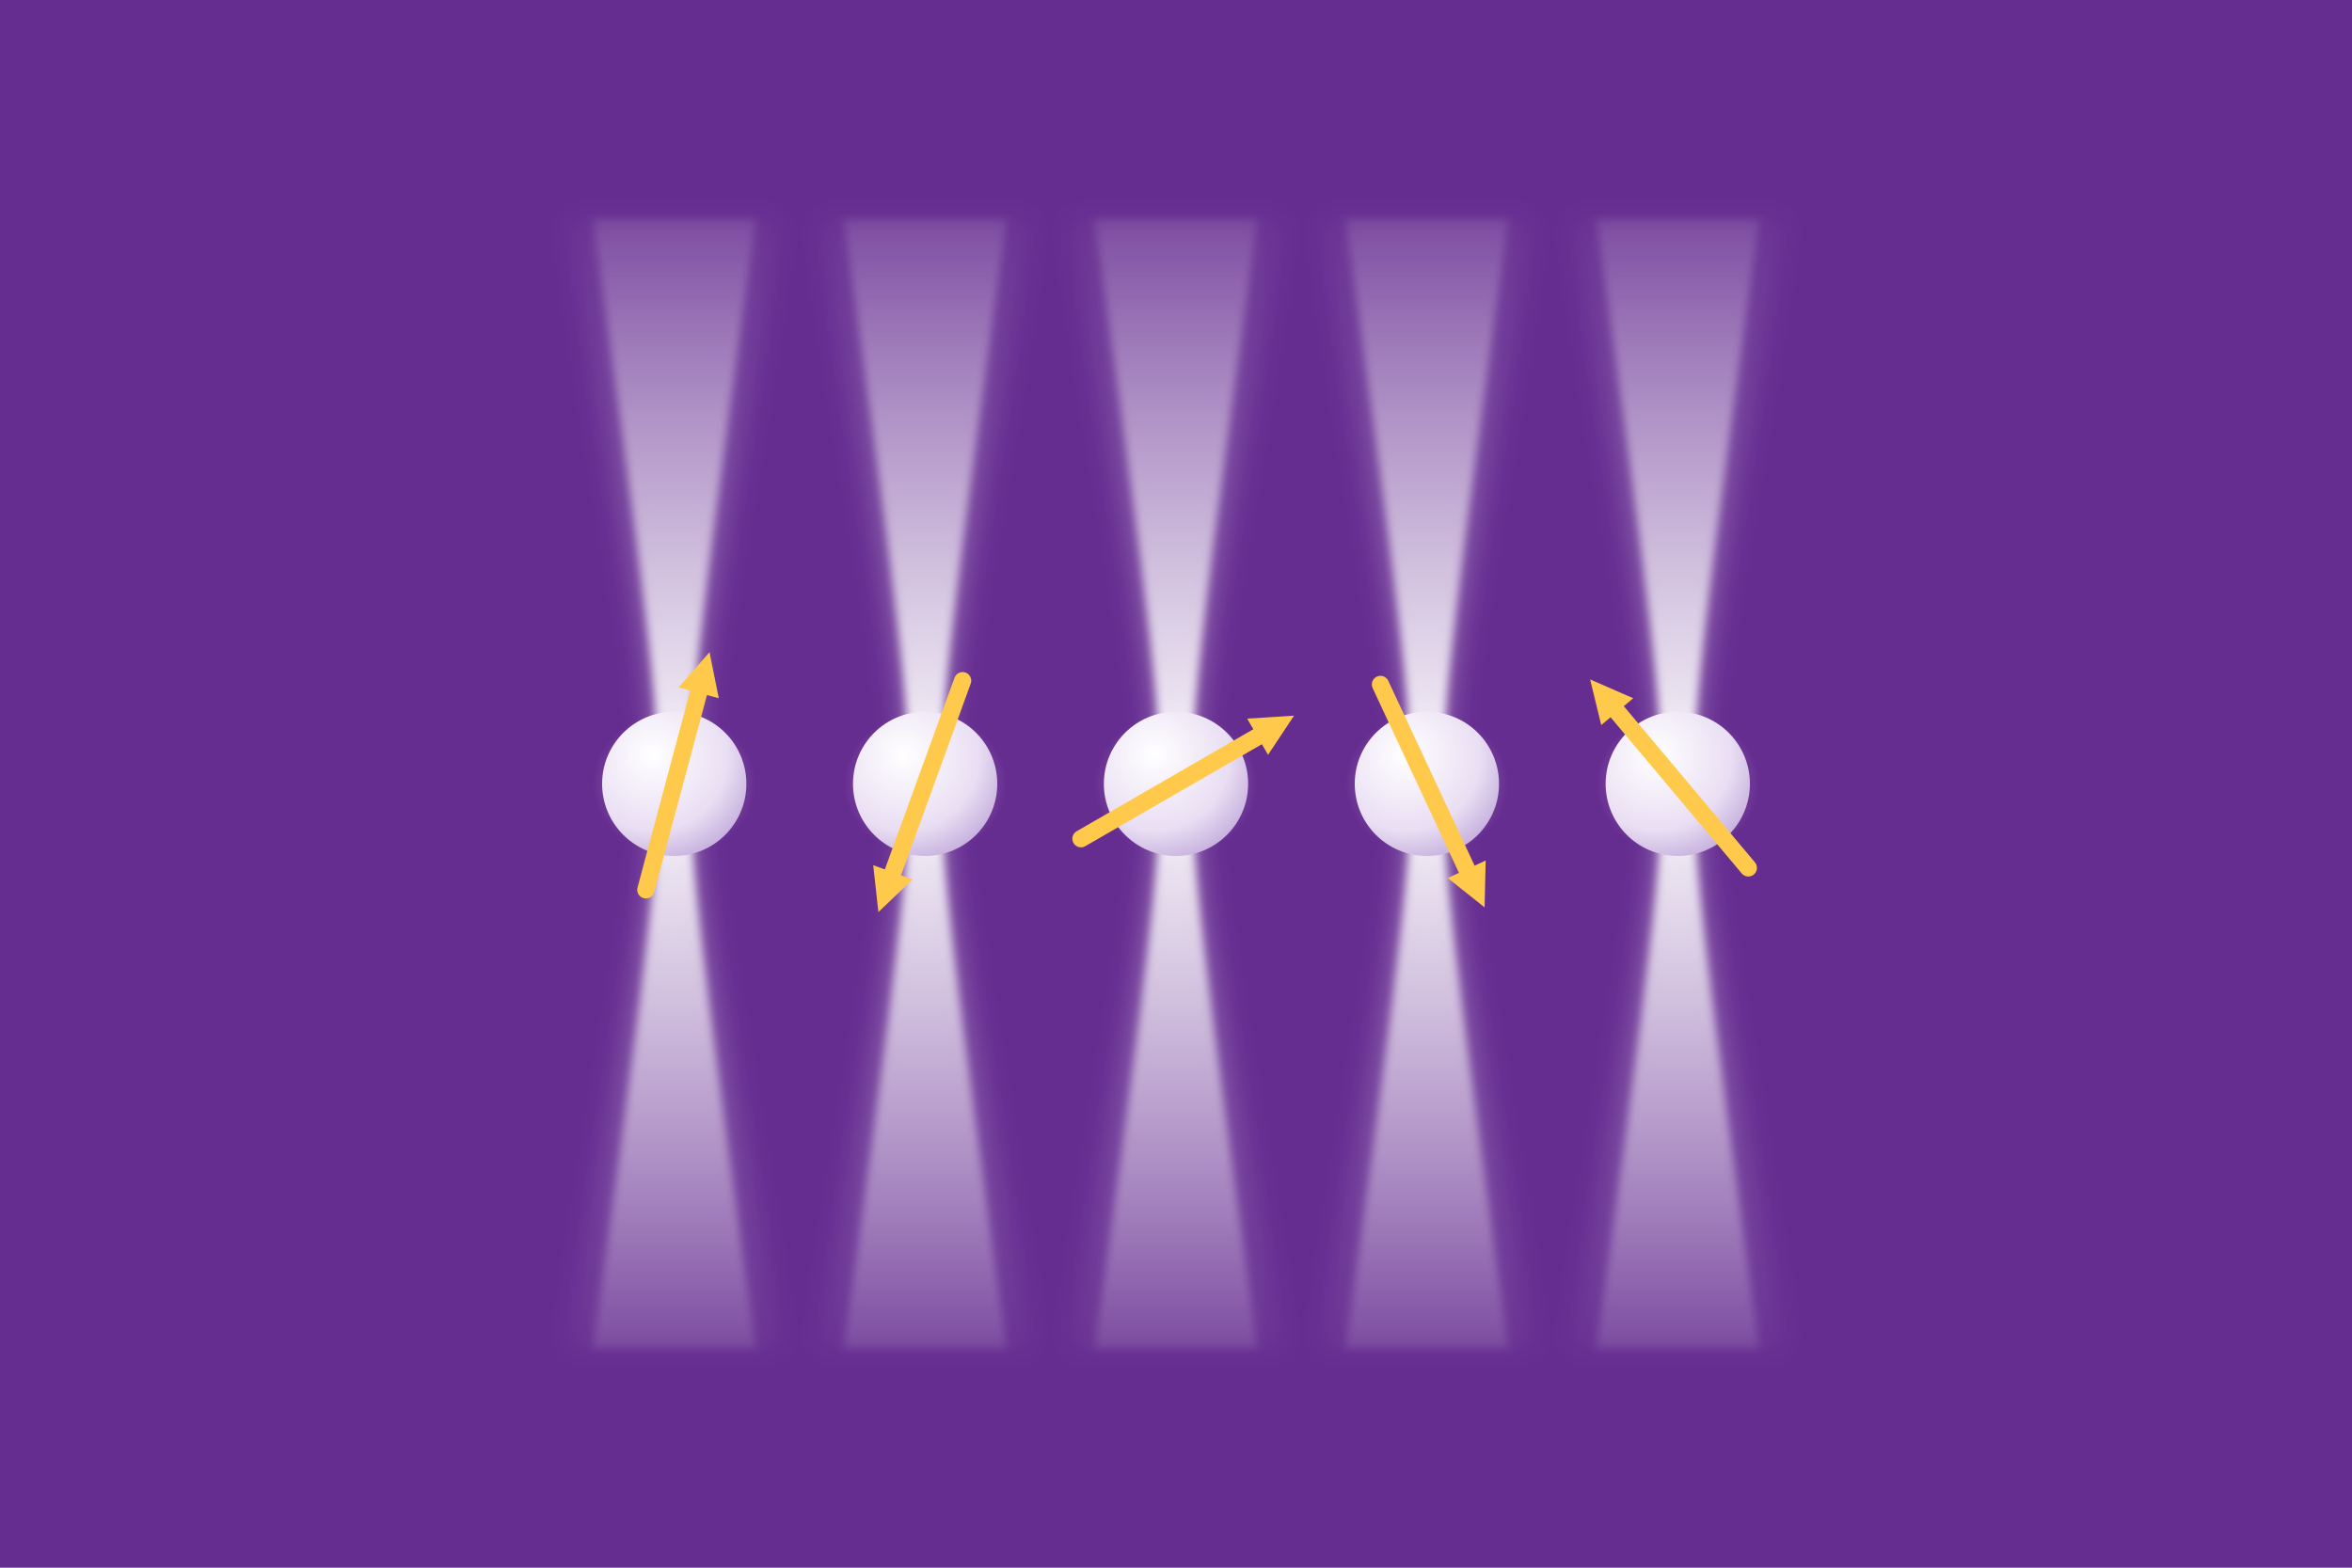
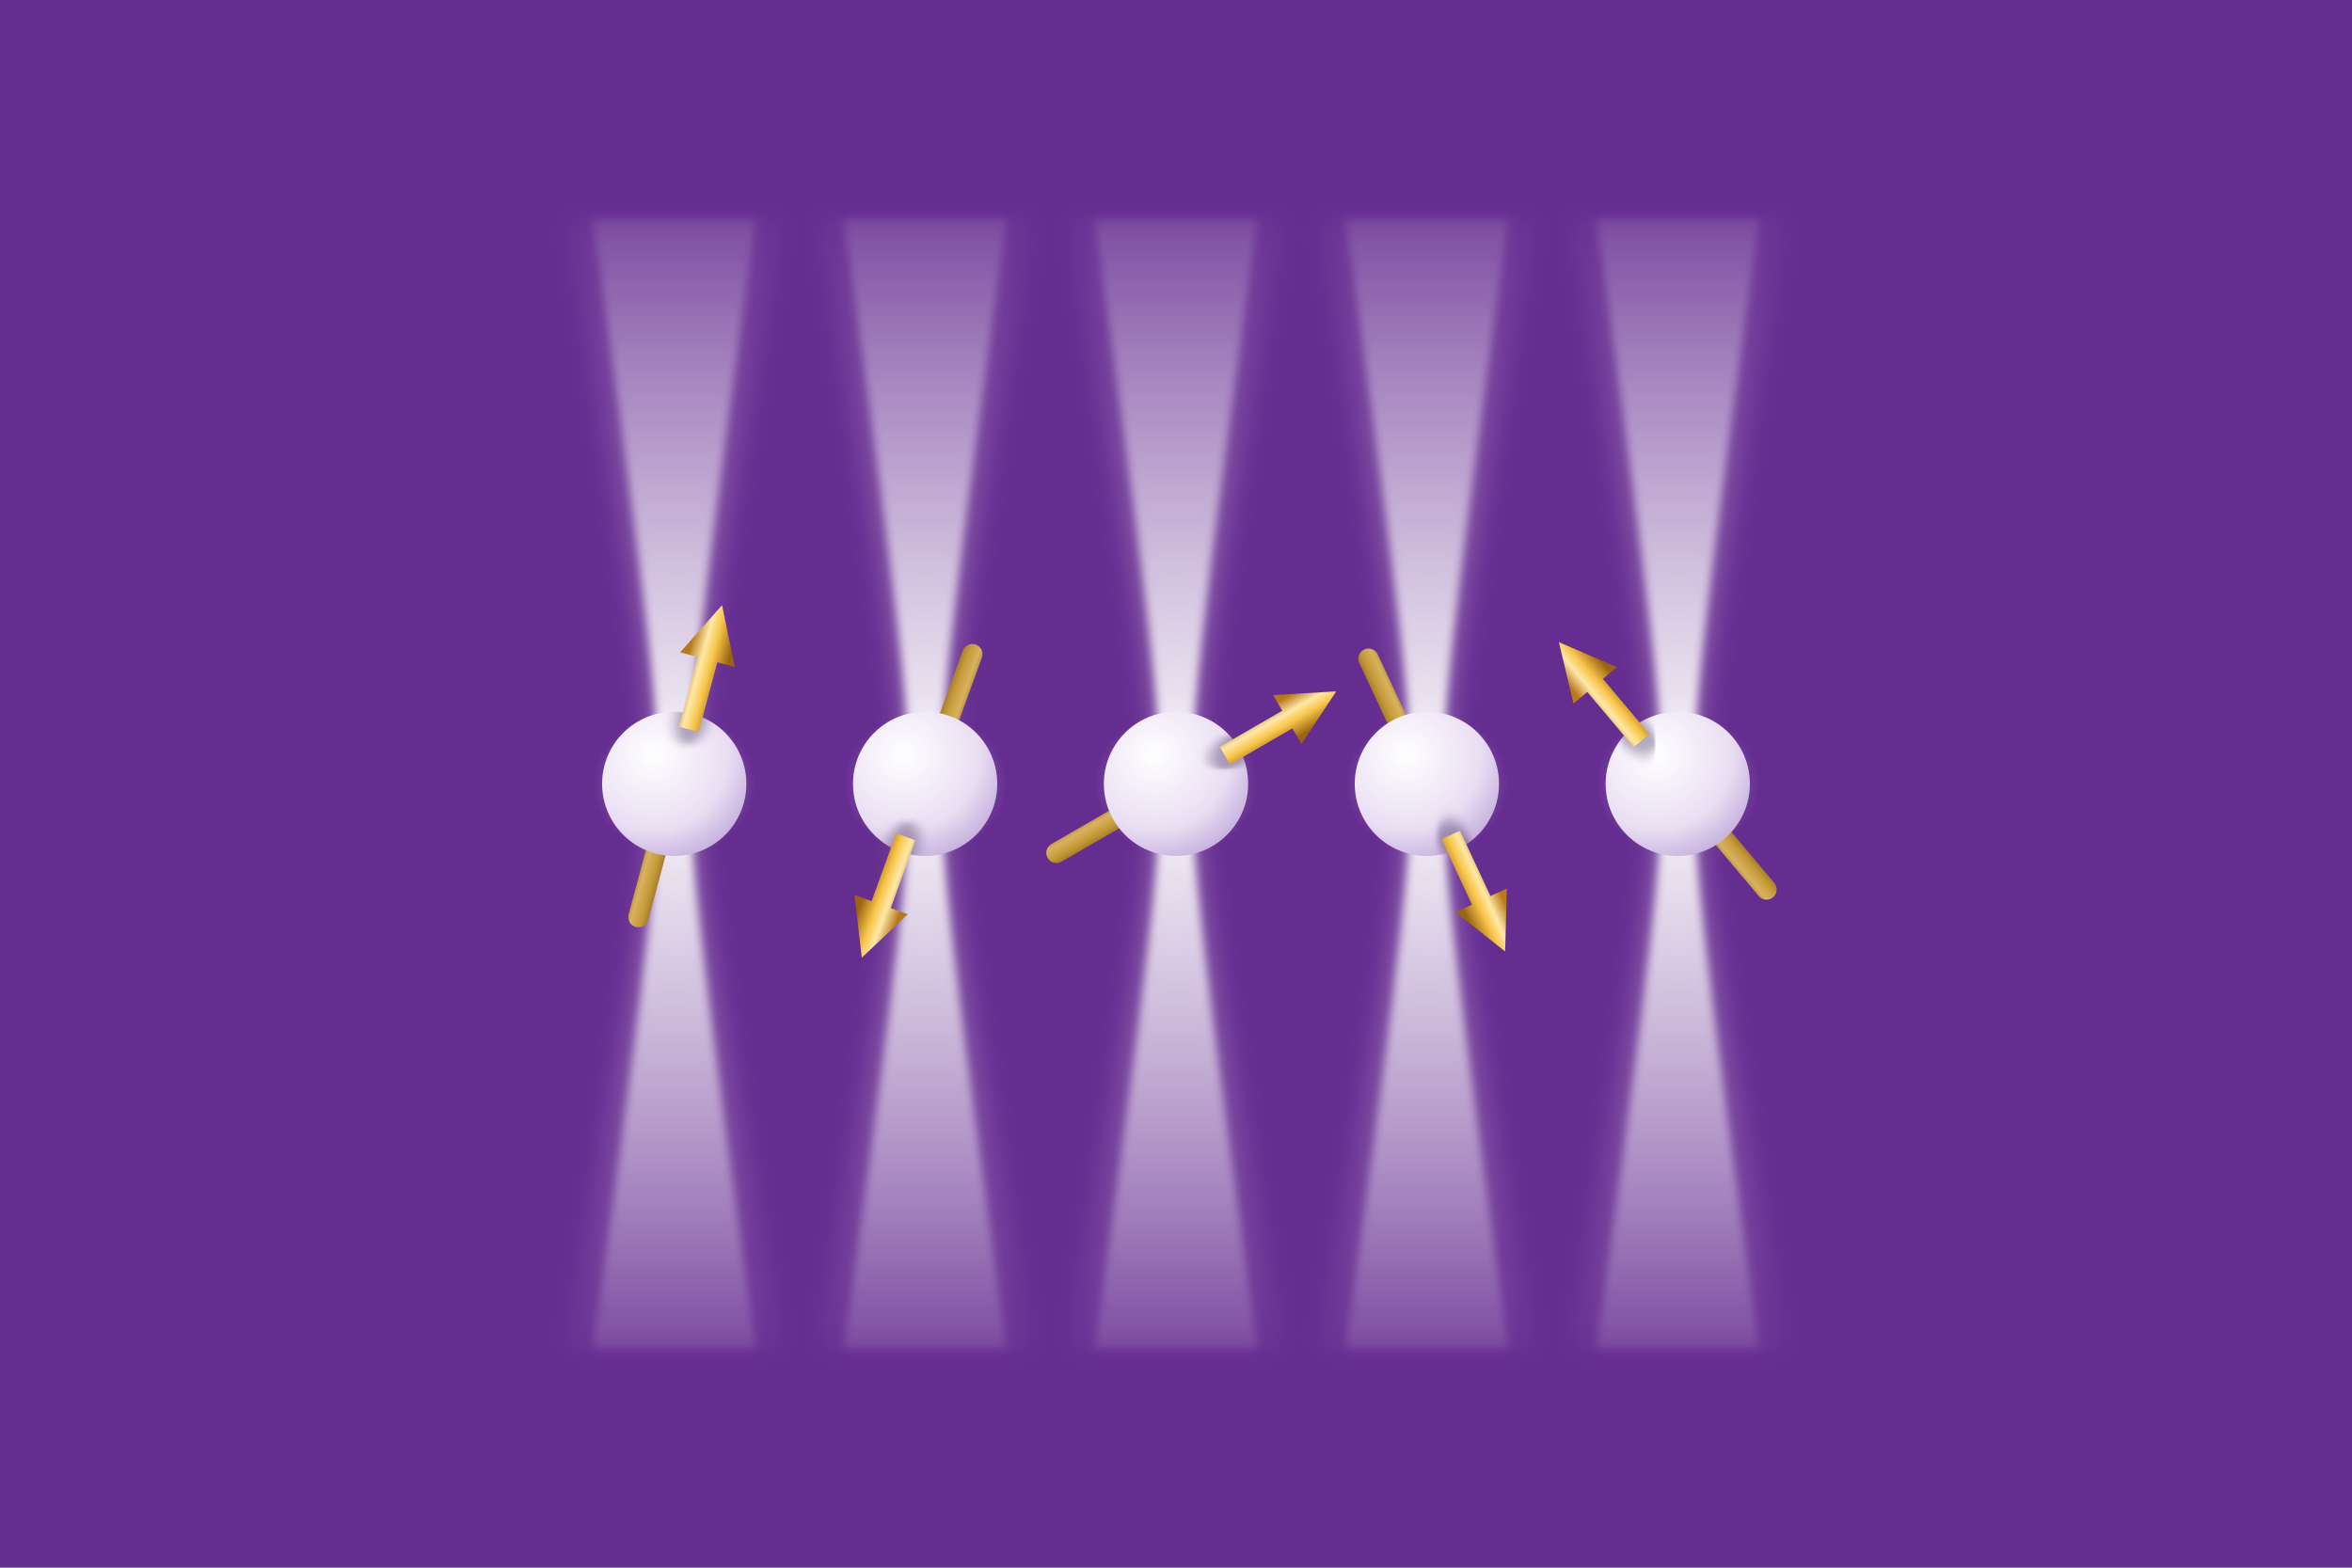
<svg xmlns="http://www.w3.org/2000/svg" width="1500" height="1000" viewBox="0 0 1500 1000">
  <defs>
    <linearGradient id="beam" x1="0" y1="0" x2="0" y2="1">
      <stop offset="0" stop-color="#fff" stop-opacity="0.12" />
      <stop offset="0.42" stop-color="#fff" stop-opacity="0.8" />
      <stop offset="0.5" stop-color="#fff" stop-opacity="1" />
      <stop offset="0.58" stop-color="#fff" stop-opacity="0.8" />
      <stop offset="1" stop-color="#fff" stop-opacity="0.12" />
    </linearGradient>
    <radialGradient id="atom" cx="0.35" cy="0.3" r="0.95">
      <stop offset="0" stop-color="#ffffff" />
      <stop offset="0.55" stop-color="#e9def3" />
      <stop offset="1" stop-color="#ab8bcc" />
    </radialGradient>
    <radialGradient id="glow" cx="0.5" cy="0.5" r="0.5">
      <stop offset="0" stop-color="#fff" stop-opacity="0.5" />
      <stop offset="1" stop-color="#fff" stop-opacity="0" />
    </radialGradient>
    <filter id="soft" x="-30%" y="-10%" width="160%" height="120%">
      <feGaussianBlur stdDeviation="3" />
    </filter>
    <filter id="softer" x="-60%" y="-20%" width="220%" height="140%">
      <feGaussianBlur stdDeviation="8" />
    </filter>
+     <filter id="blur3" x="-50%" y="-50%" width="200%" height="200%">
+       <feGaussianBlur stdDeviation="3" />
+     </filter>
+     <linearGradient id="shaftF0" gradientUnits="userSpaceOnUse" x1="417.4" y1="496.6" x2="442.6" y2="503.4">
+       <stop offset="0" stop-color="#b7791a" />
+       <stop offset="0.35" stop-color="#ffe9a8" />
+       <stop offset="0.6" stop-color="#f7c54a" />
+       <stop offset="1" stop-color="#9c6410" />
+     </linearGradient>
+     <linearGradient id="shaftB0" gradientUnits="userSpaceOnUse" x1="417.4" y1="496.6" x2="442.6" y2="503.4">
+       <stop offset="0" stop-color="#8a5c12" />
+       <stop offset="0.35" stop-color="#d9b25f" />
+       <stop offset="0.6" stop-color="#c49a38" />
+       <stop offset="1" stop-color="#75500e" />
+     </linearGradient>
+     <clipPath id="clip0">
+       <circle cx="430" cy="500" r="46" />
+     </clipPath>
+     <linearGradient id="shaftF1" gradientUnits="userSpaceOnUse" x1="602.2" y1="504.4" x2="577.8" y2="495.6">
+       <stop offset="0" stop-color="#b7791a" />
+       <stop offset="0.35" stop-color="#ffe9a8" />
+       <stop offset="0.6" stop-color="#f7c54a" />
+       <stop offset="1" stop-color="#9c6410" />
+     </linearGradient>
+     <linearGradient id="shaftB1" gradientUnits="userSpaceOnUse" x1="602.2" y1="504.4" x2="577.8" y2="495.6">
+       <stop offset="0" stop-color="#8a5c12" />
+       <stop offset="0.35" stop-color="#d9b25f" />
+       <stop offset="0.6" stop-color="#c49a38" />
+       <stop offset="1" stop-color="#75500e" />
+     </linearGradient>
+     <clipPath id="clip1">
+       <circle cx="590" cy="500" r="46" />
+     </clipPath>
+     <linearGradient id="shaftF2" gradientUnits="userSpaceOnUse" x1="743.5" y1="488.7" x2="756.5" y2="511.3">
+       <stop offset="0" stop-color="#b7791a" />
+       <stop offset="0.35" stop-color="#ffe9a8" />
+       <stop offset="0.6" stop-color="#f7c54a" />
+       <stop offset="1" stop-color="#9c6410" />
+     </linearGradient>
+     <linearGradient id="shaftB2" gradientUnits="userSpaceOnUse" x1="743.5" y1="488.7" x2="756.5" y2="511.3">
+       <stop offset="0" stop-color="#8a5c12" />
+       <stop offset="0.35" stop-color="#d9b25f" />
+       <stop offset="0.6" stop-color="#c49a38" />
+       <stop offset="1" stop-color="#75500e" />
+     </linearGradient>
+     <clipPath id="clip2">
+       <circle cx="750" cy="500" r="46" />
+     </clipPath>
+     <linearGradient id="shaftF3" gradientUnits="userSpaceOnUse" x1="921.8" y1="494.5" x2="898.2" y2="505.5">
+       <stop offset="0" stop-color="#b7791a" />
+       <stop offset="0.35" stop-color="#ffe9a8" />
+       <stop offset="0.6" stop-color="#f7c54a" />
+       <stop offset="1" stop-color="#9c6410" />
+     </linearGradient>
+     <linearGradient id="shaftB3" gradientUnits="userSpaceOnUse" x1="921.8" y1="494.5" x2="898.2" y2="505.5">
+       <stop offset="0" stop-color="#8a5c12" />
+       <stop offset="0.35" stop-color="#d9b25f" />
+       <stop offset="0.6" stop-color="#c49a38" />
+       <stop offset="1" stop-color="#75500e" />
+     </linearGradient>
+     <clipPath id="clip3">
+       <circle cx="910" cy="500" r="46" />
+     </clipPath>
+     <linearGradient id="shaftF4" gradientUnits="userSpaceOnUse" x1="1060.0" y1="508.4" x2="1080.0" y2="491.6">
+       <stop offset="0" stop-color="#b7791a" />
+       <stop offset="0.35" stop-color="#ffe9a8" />
+       <stop offset="0.6" stop-color="#f7c54a" />
+       <stop offset="1" stop-color="#9c6410" />
+     </linearGradient>
+     <linearGradient id="shaftB4" gradientUnits="userSpaceOnUse" x1="1060.0" y1="508.4" x2="1080.0" y2="491.6">
+       <stop offset="0" stop-color="#8a5c12" />
+       <stop offset="0.35" stop-color="#d9b25f" />
+       <stop offset="0.6" stop-color="#c49a38" />
+       <stop offset="1" stop-color="#75500e" />
+     </linearGradient>
+     <clipPath id="clip4">
+       <circle cx="1070" cy="500" r="46" />
+     </clipPath>
  </defs>
  <rect width="1500" height="1000" fill="#662D91" />
  <path d="M 497.6 140.0 L 494.3 158.0 L 491.1 176.0 L 487.9 194.0 L 484.6 212.0 L 481.4 230.0 L 478.2 248.0 L 475.0 266.0 L 471.9 284.0 L 468.7 302.0 L 465.6 320.0 L 462.6 338.0 L 459.5 356.0 L 456.6 374.0 L 453.8 392.0 L 451.1 410.0 L 448.6 428.0 L 446.4 446.0 L 444.6 464.0 L 443.4 482.0 L 443.0 500.0 L 443.4 518.0 L 444.6 536.0 L 446.4 554.0 L 448.6 572.0 L 451.1 590.0 L 453.8 608.0 L 456.6 626.0 L 459.5 644.0 L 462.6 662.0 L 465.6 680.0 L 468.7 698.0 L 471.9 716.0 L 475.0 734.0 L 478.2 752.0 L 481.4 770.0 L 484.6 788.0 L 487.9 806.0 L 491.1 824.0 L 494.3 842.0 L 497.6 860.0 L 362.4 860.0 L 365.7 842.0 L 368.9 824.0 L 372.1 806.0 L 375.4 788.0 L 378.6 770.0 L 381.8 752.0 L 385.0 734.0 L 388.1 716.0 L 391.3 698.0 L 394.4 680.0 L 397.4 662.0 L 400.5 644.0 L 403.4 626.0 L 406.2 608.0 L 408.9 590.0 L 411.4 572.0 L 413.6 554.0 L 415.4 536.0 L 416.6 518.0 L 417.0 500.0 L 416.6 482.0 L 415.4 464.0 L 413.6 446.0 L 411.4 428.0 L 408.9 410.0 L 406.2 392.0 L 403.4 374.0 L 400.5 356.0 L 397.4 338.0 L 394.4 320.0 L 391.3 302.0 L 388.1 284.0 L 385.0 266.0 L 381.8 248.0 L 378.6 230.0 L 375.4 212.0 L 372.1 194.0 L 368.9 176.0 L 365.7 158.0 L 362.4 140.0 Z" fill="url(#beam)" opacity="0.35" filter="url(#softer)" />
  <path d="M 482.0 140.0 L 479.5 158.0 L 477.0 176.0 L 474.5 194.0 L 472.0 212.0 L 469.6 230.0 L 467.1 248.0 L 464.6 266.0 L 462.2 284.0 L 459.8 302.0 L 457.4 320.0 L 455.0 338.0 L 452.7 356.0 L 450.5 374.0 L 448.3 392.0 L 446.2 410.0 L 444.3 428.0 L 442.6 446.0 L 441.2 464.0 L 440.3 482.0 L 440.0 500.0 L 440.3 518.0 L 441.2 536.0 L 442.6 554.0 L 444.3 572.0 L 446.2 590.0 L 448.3 608.0 L 450.5 626.0 L 452.7 644.0 L 455.0 662.0 L 457.4 680.0 L 459.8 698.0 L 462.2 716.0 L 464.6 734.0 L 467.1 752.0 L 469.6 770.0 L 472.0 788.0 L 474.5 806.0 L 477.0 824.0 L 479.5 842.0 L 482.0 860.0 L 378.0 860.0 L 380.5 842.0 L 383.0 824.0 L 385.5 806.0 L 388.0 788.0 L 390.4 770.0 L 392.9 752.0 L 395.4 734.0 L 397.8 716.0 L 400.2 698.0 L 402.6 680.0 L 405.0 662.0 L 407.3 644.0 L 409.5 626.0 L 411.7 608.0 L 413.8 590.0 L 415.7 572.0 L 417.4 554.0 L 418.8 536.0 L 419.7 518.0 L 420.0 500.0 L 419.7 482.0 L 418.8 464.0 L 417.4 446.0 L 415.7 428.0 L 413.8 410.0 L 411.7 392.0 L 409.5 374.0 L 407.3 356.0 L 405.0 338.0 L 402.6 320.0 L 400.2 302.0 L 397.8 284.0 L 395.4 266.0 L 392.9 248.0 L 390.4 230.0 L 388.0 212.0 L 385.5 194.0 L 383.0 176.0 L 380.5 158.0 L 378.0 140.0 Z" fill="url(#beam)" filter="url(#soft)" />
  <ellipse cx="430" cy="500" rx="52" ry="46" fill="url(#glow)" />
  <path d="M 657.6 140.0 L 654.3 158.0 L 651.1 176.0 L 647.9 194.0 L 644.6 212.0 L 641.4 230.0 L 638.2 248.0 L 635.0 266.0 L 631.9 284.0 L 628.7 302.0 L 625.6 320.0 L 622.6 338.0 L 619.5 356.0 L 616.6 374.0 L 613.8 392.0 L 611.1 410.0 L 608.6 428.0 L 606.4 446.0 L 604.6 464.0 L 603.4 482.0 L 603.0 500.0 L 603.4 518.0 L 604.6 536.0 L 606.4 554.0 L 608.6 572.0 L 611.1 590.0 L 613.8 608.0 L 616.6 626.0 L 619.5 644.0 L 622.6 662.0 L 625.6 680.0 L 628.7 698.0 L 631.9 716.0 L 635.0 734.0 L 638.2 752.0 L 641.4 770.0 L 644.6 788.0 L 647.9 806.0 L 651.1 824.0 L 654.3 842.0 L 657.6 860.0 L 522.4 860.0 L 525.7 842.0 L 528.9 824.0 L 532.1 806.0 L 535.4 788.0 L 538.6 770.0 L 541.8 752.0 L 545.0 734.0 L 548.1 716.0 L 551.3 698.0 L 554.4 680.0 L 557.4 662.0 L 560.5 644.0 L 563.4 626.0 L 566.2 608.0 L 568.9 590.0 L 571.4 572.0 L 573.6 554.0 L 575.4 536.0 L 576.6 518.0 L 577.0 500.0 L 576.6 482.0 L 575.4 464.0 L 573.6 446.0 L 571.4 428.0 L 568.9 410.0 L 566.2 392.0 L 563.4 374.0 L 560.5 356.0 L 557.4 338.0 L 554.4 320.0 L 551.3 302.0 L 548.1 284.0 L 545.0 266.0 L 541.8 248.0 L 538.6 230.0 L 535.4 212.0 L 532.1 194.0 L 528.9 176.0 L 525.7 158.0 L 522.4 140.0 Z" fill="url(#beam)" opacity="0.35" filter="url(#softer)" />
  <path d="M 642.0 140.0 L 639.5 158.0 L 637.0 176.0 L 634.5 194.0 L 632.0 212.0 L 629.6 230.0 L 627.1 248.0 L 624.6 266.0 L 622.2 284.0 L 619.8 302.0 L 617.4 320.0 L 615.0 338.0 L 612.7 356.0 L 610.5 374.0 L 608.3 392.0 L 606.2 410.0 L 604.3 428.0 L 602.6 446.0 L 601.2 464.0 L 600.3 482.0 L 600.0 500.0 L 600.3 518.0 L 601.2 536.0 L 602.6 554.0 L 604.3 572.0 L 606.2 590.0 L 608.3 608.0 L 610.5 626.0 L 612.7 644.0 L 615.0 662.0 L 617.4 680.0 L 619.8 698.0 L 622.2 716.0 L 624.6 734.0 L 627.1 752.0 L 629.6 770.0 L 632.0 788.0 L 634.5 806.0 L 637.0 824.0 L 639.5 842.0 L 642.0 860.0 L 538.0 860.0 L 540.5 842.0 L 543.0 824.0 L 545.5 806.0 L 548.0 788.0 L 550.4 770.0 L 552.9 752.0 L 555.4 734.0 L 557.8 716.0 L 560.2 698.0 L 562.6 680.0 L 565.0 662.0 L 567.3 644.0 L 569.5 626.0 L 571.7 608.0 L 573.8 590.0 L 575.7 572.0 L 577.4 554.0 L 578.8 536.0 L 579.7 518.0 L 580.0 500.0 L 579.7 482.0 L 578.8 464.0 L 577.4 446.0 L 575.7 428.0 L 573.8 410.0 L 571.7 392.0 L 569.5 374.0 L 567.3 356.0 L 565.0 338.0 L 562.6 320.0 L 560.2 302.0 L 557.8 284.0 L 555.4 266.0 L 552.9 248.0 L 550.4 230.0 L 548.0 212.0 L 545.5 194.0 L 543.0 176.0 L 540.5 158.0 L 538.0 140.0 Z" fill="url(#beam)" filter="url(#soft)" />
  <ellipse cx="590" cy="500" rx="52" ry="46" fill="url(#glow)" />
  <path d="M 817.6 140.0 L 814.3 158.0 L 811.1 176.0 L 807.9 194.0 L 804.6 212.0 L 801.4 230.0 L 798.2 248.0 L 795.0 266.0 L 791.9 284.0 L 788.7 302.0 L 785.6 320.0 L 782.6 338.0 L 779.5 356.0 L 776.6 374.0 L 773.8 392.0 L 771.1 410.0 L 768.6 428.0 L 766.4 446.0 L 764.6 464.0 L 763.4 482.0 L 763.0 500.0 L 763.4 518.0 L 764.6 536.0 L 766.4 554.0 L 768.6 572.0 L 771.1 590.0 L 773.8 608.0 L 776.6 626.0 L 779.5 644.0 L 782.6 662.0 L 785.6 680.0 L 788.7 698.0 L 791.9 716.0 L 795.0 734.0 L 798.2 752.0 L 801.4 770.0 L 804.6 788.0 L 807.9 806.0 L 811.1 824.0 L 814.3 842.0 L 817.6 860.0 L 682.4 860.0 L 685.7 842.0 L 688.9 824.0 L 692.1 806.0 L 695.4 788.0 L 698.6 770.0 L 701.8 752.0 L 705.0 734.0 L 708.1 716.0 L 711.3 698.0 L 714.4 680.0 L 717.4 662.0 L 720.5 644.0 L 723.4 626.0 L 726.2 608.0 L 728.9 590.0 L 731.4 572.0 L 733.6 554.0 L 735.4 536.0 L 736.6 518.0 L 737.0 500.0 L 736.6 482.0 L 735.4 464.0 L 733.6 446.0 L 731.4 428.0 L 728.9 410.0 L 726.2 392.0 L 723.4 374.0 L 720.5 356.0 L 717.4 338.0 L 714.4 320.0 L 711.3 302.0 L 708.1 284.0 L 705.0 266.0 L 701.8 248.0 L 698.6 230.0 L 695.4 212.0 L 692.1 194.0 L 688.9 176.0 L 685.7 158.0 L 682.4 140.0 Z" fill="url(#beam)" opacity="0.35" filter="url(#softer)" />
  <path d="M 802.0 140.0 L 799.5 158.0 L 797.0 176.0 L 794.5 194.0 L 792.0 212.0 L 789.6 230.0 L 787.1 248.0 L 784.6 266.0 L 782.2 284.0 L 779.8 302.0 L 777.4 320.0 L 775.0 338.0 L 772.7 356.0 L 770.5 374.0 L 768.3 392.0 L 766.2 410.0 L 764.3 428.0 L 762.6 446.0 L 761.2 464.0 L 760.3 482.0 L 760.0 500.0 L 760.3 518.0 L 761.2 536.0 L 762.6 554.0 L 764.3 572.0 L 766.2 590.0 L 768.3 608.0 L 770.5 626.0 L 772.7 644.0 L 775.0 662.0 L 777.4 680.0 L 779.8 698.0 L 782.2 716.0 L 784.6 734.0 L 787.1 752.0 L 789.6 770.0 L 792.0 788.0 L 794.5 806.0 L 797.0 824.0 L 799.5 842.0 L 802.0 860.0 L 698.0 860.0 L 700.5 842.0 L 703.0 824.0 L 705.5 806.0 L 708.0 788.0 L 710.4 770.0 L 712.9 752.0 L 715.4 734.0 L 717.8 716.0 L 720.2 698.0 L 722.6 680.0 L 725.0 662.0 L 727.3 644.0 L 729.5 626.0 L 731.7 608.0 L 733.8 590.0 L 735.7 572.0 L 737.4 554.0 L 738.8 536.0 L 739.7 518.0 L 740.0 500.0 L 739.7 482.0 L 738.8 464.0 L 737.4 446.0 L 735.7 428.0 L 733.8 410.0 L 731.7 392.0 L 729.5 374.0 L 727.3 356.0 L 725.0 338.0 L 722.6 320.0 L 720.2 302.0 L 717.8 284.0 L 715.4 266.0 L 712.9 248.0 L 710.4 230.0 L 708.0 212.0 L 705.5 194.0 L 703.0 176.0 L 700.5 158.0 L 698.0 140.0 Z" fill="url(#beam)" filter="url(#soft)" />
  <ellipse cx="750" cy="500" rx="52" ry="46" fill="url(#glow)" />
  <path d="M 977.6 140.0 L 974.3 158.0 L 971.1 176.0 L 967.9 194.0 L 964.6 212.0 L 961.4 230.0 L 958.2 248.0 L 955.0 266.0 L 951.9 284.0 L 948.7 302.0 L 945.6 320.0 L 942.6 338.0 L 939.5 356.0 L 936.6 374.0 L 933.8 392.0 L 931.1 410.0 L 928.6 428.0 L 926.4 446.0 L 924.6 464.0 L 923.4 482.0 L 923.0 500.0 L 923.4 518.0 L 924.6 536.0 L 926.4 554.0 L 928.6 572.0 L 931.1 590.0 L 933.8 608.0 L 936.6 626.0 L 939.5 644.0 L 942.6 662.0 L 945.6 680.0 L 948.7 698.0 L 951.9 716.0 L 955.0 734.0 L 958.2 752.0 L 961.4 770.0 L 964.6 788.0 L 967.9 806.0 L 971.1 824.0 L 974.3 842.0 L 977.6 860.0 L 842.4 860.0 L 845.7 842.0 L 848.9 824.0 L 852.1 806.0 L 855.4 788.0 L 858.6 770.0 L 861.8 752.0 L 865.0 734.0 L 868.1 716.0 L 871.3 698.0 L 874.4 680.0 L 877.4 662.0 L 880.5 644.0 L 883.4 626.0 L 886.2 608.0 L 888.9 590.0 L 891.4 572.0 L 893.6 554.0 L 895.4 536.0 L 896.6 518.0 L 897.0 500.0 L 896.6 482.0 L 895.4 464.0 L 893.6 446.0 L 891.4 428.0 L 888.9 410.0 L 886.2 392.0 L 883.4 374.0 L 880.5 356.0 L 877.4 338.0 L 874.4 320.0 L 871.3 302.0 L 868.1 284.0 L 865.0 266.0 L 861.8 248.0 L 858.6 230.0 L 855.4 212.0 L 852.1 194.0 L 848.9 176.0 L 845.7 158.0 L 842.4 140.0 Z" fill="url(#beam)" opacity="0.35" filter="url(#softer)" />
  <path d="M 962.0 140.0 L 959.5 158.0 L 957.0 176.0 L 954.5 194.0 L 952.0 212.0 L 949.6 230.0 L 947.1 248.0 L 944.6 266.0 L 942.2 284.0 L 939.8 302.0 L 937.4 320.0 L 935.0 338.0 L 932.7 356.0 L 930.5 374.0 L 928.3 392.0 L 926.2 410.0 L 924.3 428.0 L 922.6 446.0 L 921.2 464.0 L 920.3 482.0 L 920.0 500.0 L 920.3 518.0 L 921.2 536.0 L 922.6 554.0 L 924.3 572.0 L 926.2 590.0 L 928.3 608.0 L 930.5 626.0 L 932.7 644.0 L 935.0 662.0 L 937.4 680.0 L 939.8 698.0 L 942.2 716.0 L 944.6 734.0 L 947.1 752.0 L 949.6 770.0 L 952.0 788.0 L 954.5 806.0 L 957.0 824.0 L 959.5 842.0 L 962.0 860.0 L 858.0 860.0 L 860.5 842.0 L 863.0 824.0 L 865.5 806.0 L 868.0 788.0 L 870.4 770.0 L 872.9 752.0 L 875.4 734.0 L 877.8 716.0 L 880.2 698.0 L 882.6 680.0 L 885.0 662.0 L 887.3 644.0 L 889.5 626.0 L 891.7 608.0 L 893.8 590.0 L 895.7 572.0 L 897.4 554.0 L 898.8 536.0 L 899.7 518.0 L 900.0 500.0 L 899.7 482.0 L 898.8 464.0 L 897.4 446.0 L 895.7 428.0 L 893.8 410.0 L 891.7 392.0 L 889.5 374.0 L 887.3 356.0 L 885.0 338.0 L 882.6 320.0 L 880.2 302.0 L 877.8 284.0 L 875.4 266.0 L 872.9 248.0 L 870.4 230.0 L 868.0 212.0 L 865.5 194.0 L 863.0 176.0 L 860.5 158.0 L 858.0 140.0 Z" fill="url(#beam)" filter="url(#soft)" />
  <ellipse cx="910" cy="500" rx="52" ry="46" fill="url(#glow)" />
  <path d="M 1137.6 140.0 L 1134.3 158.0 L 1131.1 176.0 L 1127.9 194.0 L 1124.6 212.0 L 1121.4 230.0 L 1118.2 248.0 L 1115.0 266.0 L 1111.9 284.0 L 1108.7 302.0 L 1105.6 320.0 L 1102.6 338.0 L 1099.5 356.0 L 1096.6 374.0 L 1093.8 392.0 L 1091.1 410.0 L 1088.6 428.0 L 1086.4 446.0 L 1084.6 464.0 L 1083.4 482.0 L 1083.0 500.0 L 1083.4 518.0 L 1084.6 536.0 L 1086.4 554.0 L 1088.6 572.0 L 1091.1 590.0 L 1093.8 608.0 L 1096.6 626.0 L 1099.5 644.0 L 1102.6 662.0 L 1105.6 680.0 L 1108.7 698.0 L 1111.9 716.0 L 1115.0 734.0 L 1118.2 752.0 L 1121.4 770.0 L 1124.6 788.0 L 1127.9 806.0 L 1131.1 824.0 L 1134.3 842.0 L 1137.6 860.0 L 1002.4 860.0 L 1005.7 842.0 L 1008.9 824.0 L 1012.1 806.0 L 1015.4 788.0 L 1018.6 770.0 L 1021.8 752.0 L 1025.0 734.0 L 1028.1 716.0 L 1031.3 698.0 L 1034.4 680.0 L 1037.4 662.0 L 1040.5 644.0 L 1043.4 626.0 L 1046.2 608.0 L 1048.9 590.0 L 1051.4 572.0 L 1053.6 554.0 L 1055.4 536.0 L 1056.6 518.0 L 1057.0 500.0 L 1056.6 482.0 L 1055.4 464.0 L 1053.6 446.0 L 1051.4 428.0 L 1048.9 410.0 L 1046.2 392.0 L 1043.4 374.0 L 1040.5 356.0 L 1037.4 338.0 L 1034.4 320.0 L 1031.3 302.0 L 1028.1 284.0 L 1025.0 266.0 L 1021.8 248.0 L 1018.6 230.0 L 1015.4 212.0 L 1012.1 194.0 L 1008.9 176.0 L 1005.7 158.0 L 1002.4 140.0 Z" fill="url(#beam)" opacity="0.35" filter="url(#softer)" />
  <path d="M 1122.0 140.0 L 1119.5 158.0 L 1117.0 176.0 L 1114.5 194.0 L 1112.0 212.0 L 1109.6 230.0 L 1107.1 248.0 L 1104.6 266.0 L 1102.2 284.0 L 1099.8 302.0 L 1097.4 320.0 L 1095.0 338.0 L 1092.7 356.0 L 1090.5 374.0 L 1088.3 392.0 L 1086.2 410.0 L 1084.3 428.0 L 1082.6 446.0 L 1081.2 464.0 L 1080.3 482.0 L 1080.0 500.0 L 1080.3 518.0 L 1081.2 536.0 L 1082.6 554.0 L 1084.3 572.0 L 1086.2 590.0 L 1088.3 608.0 L 1090.5 626.0 L 1092.7 644.0 L 1095.0 662.0 L 1097.4 680.0 L 1099.8 698.0 L 1102.2 716.0 L 1104.6 734.0 L 1107.1 752.0 L 1109.6 770.0 L 1112.0 788.0 L 1114.5 806.0 L 1117.0 824.0 L 1119.5 842.0 L 1122.0 860.0 L 1018.0 860.0 L 1020.5 842.0 L 1023.0 824.0 L 1025.5 806.0 L 1028.0 788.0 L 1030.4 770.0 L 1032.9 752.0 L 1035.4 734.0 L 1037.8 716.0 L 1040.2 698.0 L 1042.6 680.0 L 1045.0 662.0 L 1047.3 644.0 L 1049.5 626.0 L 1051.7 608.0 L 1053.8 590.0 L 1055.7 572.0 L 1057.4 554.0 L 1058.8 536.0 L 1059.7 518.0 L 1060.0 500.0 L 1059.7 482.0 L 1058.8 464.0 L 1057.4 446.0 L 1055.7 428.0 L 1053.8 410.0 L 1051.7 392.0 L 1049.5 374.0 L 1047.3 356.0 L 1045.0 338.0 L 1042.6 320.0 L 1040.2 302.0 L 1037.8 284.0 L 1035.4 266.0 L 1032.9 248.0 L 1030.4 230.0 L 1028.0 212.0 L 1025.5 194.0 L 1023.0 176.0 L 1020.5 158.0 L 1018.0 140.0 Z" fill="url(#beam)" filter="url(#soft)" />
  <ellipse cx="1070" cy="500" rx="52" ry="46" fill="url(#glow)" />
+   <line x1="407.2" y1="585.0" x2="430" y2="500" stroke="url(#shaftB0)" stroke-width="13" stroke-linecap="round" />
  <circle cx="430" cy="500" r="46" fill="url(#atom)" />
-   <line x1="411.9" y1="567.6" x2="448.1" y2="432.4" stroke="#FFC94B" stroke-width="11" stroke-linecap="round" />
-   <path d="M 452.5 416.0 L 432.7 438.5 L 458.4 445.4 Z" fill="#FFC94B" />
+   <g clip-path="url(#clip0)">
+     <ellipse cx="440.9" cy="459.4" rx="16" ry="10" transform="rotate(-75 440.9 459.4)" fill="#2e1247" opacity="0.35" filter="url(#blur3)" />
+   </g>
+   <line x1="439.3" y1="465.2" x2="451.7" y2="418.9" stroke="url(#shaftF0)" stroke-width="13" />
+   <path d="M 460.5 386.0 L 468.6 425.5 L 433.8 416.1 Z" fill="url(#shaftF0)" />
+   <line x1="620.1" y1="417.3" x2="590" y2="500" stroke="url(#shaftB1)" stroke-width="13" stroke-linecap="round" />
  <circle cx="590" cy="500" r="46" fill="url(#atom)" />
-   <line x1="613.9" y1="434.2" x2="566.1" y2="565.8" stroke="#FFC94B" stroke-width="11" stroke-linecap="round" />
-   <path d="M 560.2 581.8 L 582.0 561.0 L 556.9 551.9 Z" fill="#FFC94B" />
+   <g clip-path="url(#clip1)">
+     <ellipse cx="575.6" cy="539.5" rx="16" ry="10" transform="rotate(110 575.6 539.5)" fill="#2e1247" opacity="0.35" filter="url(#blur3)" />
+   </g>
+   <line x1="577.7" y1="533.8" x2="561.3" y2="578.9" stroke="url(#shaftF1)" stroke-width="13" />
+   <path d="M 549.6 610.9 L 545.0 570.9 L 578.9 583.2 Z" fill="url(#shaftF1)" />
+   <line x1="673.8" y1="544.0" x2="750" y2="500" stroke="url(#shaftB2)" stroke-width="13" stroke-linecap="round" />
  <circle cx="750" cy="500" r="46" fill="url(#atom)" />
-   <line x1="689.4" y1="535.0" x2="810.6" y2="465.0" stroke="#FFC94B" stroke-width="11" stroke-linecap="round" />
-   <path d="M 825.3 456.5 L 795.4 458.4 L 808.7 481.5 Z" fill="#FFC94B" />
+   <g clip-path="url(#clip2)">
+     <ellipse cx="786.4" cy="479.0" rx="16" ry="10" transform="rotate(-30 786.4 479.0)" fill="#2e1247" opacity="0.35" filter="url(#blur3)" />
+   </g>
+   <line x1="781.2" y1="482.0" x2="822.7" y2="458.0" stroke="url(#shaftF2)" stroke-width="13" />
+   <path d="M 852.2 441.0 L 830.0 474.6 L 812.0 443.4 Z" fill="url(#shaftF2)" />
+   <line x1="872.8" y1="420.2" x2="910" y2="500" stroke="url(#shaftB3)" stroke-width="13" stroke-linecap="round" />
  <circle cx="910" cy="500" r="46" fill="url(#atom)" />
-   <line x1="880.4" y1="436.6" x2="939.6" y2="563.4" stroke="#FFC94B" stroke-width="11" stroke-linecap="round" />
-   <path d="M 946.8 578.8 L 947.5 548.9 L 923.3 560.1 Z" fill="#FFC94B" />
+   <g clip-path="url(#clip3)">
+     <ellipse cx="927.7" cy="538.1" rx="16" ry="10" transform="rotate(65 927.7 538.1)" fill="#2e1247" opacity="0.35" filter="url(#blur3)" />
+   </g>
+   <line x1="925.2" y1="532.6" x2="945.5" y2="576.1" stroke="url(#shaftF3)" stroke-width="13" />
+   <path d="M 959.9 606.9 L 928.3 581.9 L 961.0 566.7 Z" fill="url(#shaftF3)" />
+   <line x1="1126.6" y1="567.4" x2="1070" y2="500" stroke="url(#shaftB4)" stroke-width="13" stroke-linecap="round" />
  <circle cx="1070" cy="500" r="46" fill="url(#atom)" />
-   <line x1="1115.0" y1="553.6" x2="1025.0" y2="446.4" stroke="#FFC94B" stroke-width="11" stroke-linecap="round" />
-   <path d="M 1014.1 433.4 L 1021.2 462.5 L 1041.6 445.4 Z" fill="#FFC94B" />
+   <g clip-path="url(#clip4)">
+     <ellipse cx="1043.0" cy="467.8" rx="16" ry="10" transform="rotate(-130 1043.0 467.8)" fill="#2e1247" opacity="0.35" filter="url(#blur3)" />
+   </g>
+   <line x1="1046.9" y1="472.4" x2="1016.0" y2="435.7" stroke="url(#shaftF4)" stroke-width="13" />
+   <path d="M 994.2 409.6 L 1031.1 425.6 L 1003.5 448.8 Z" fill="url(#shaftF4)" />
</svg>
